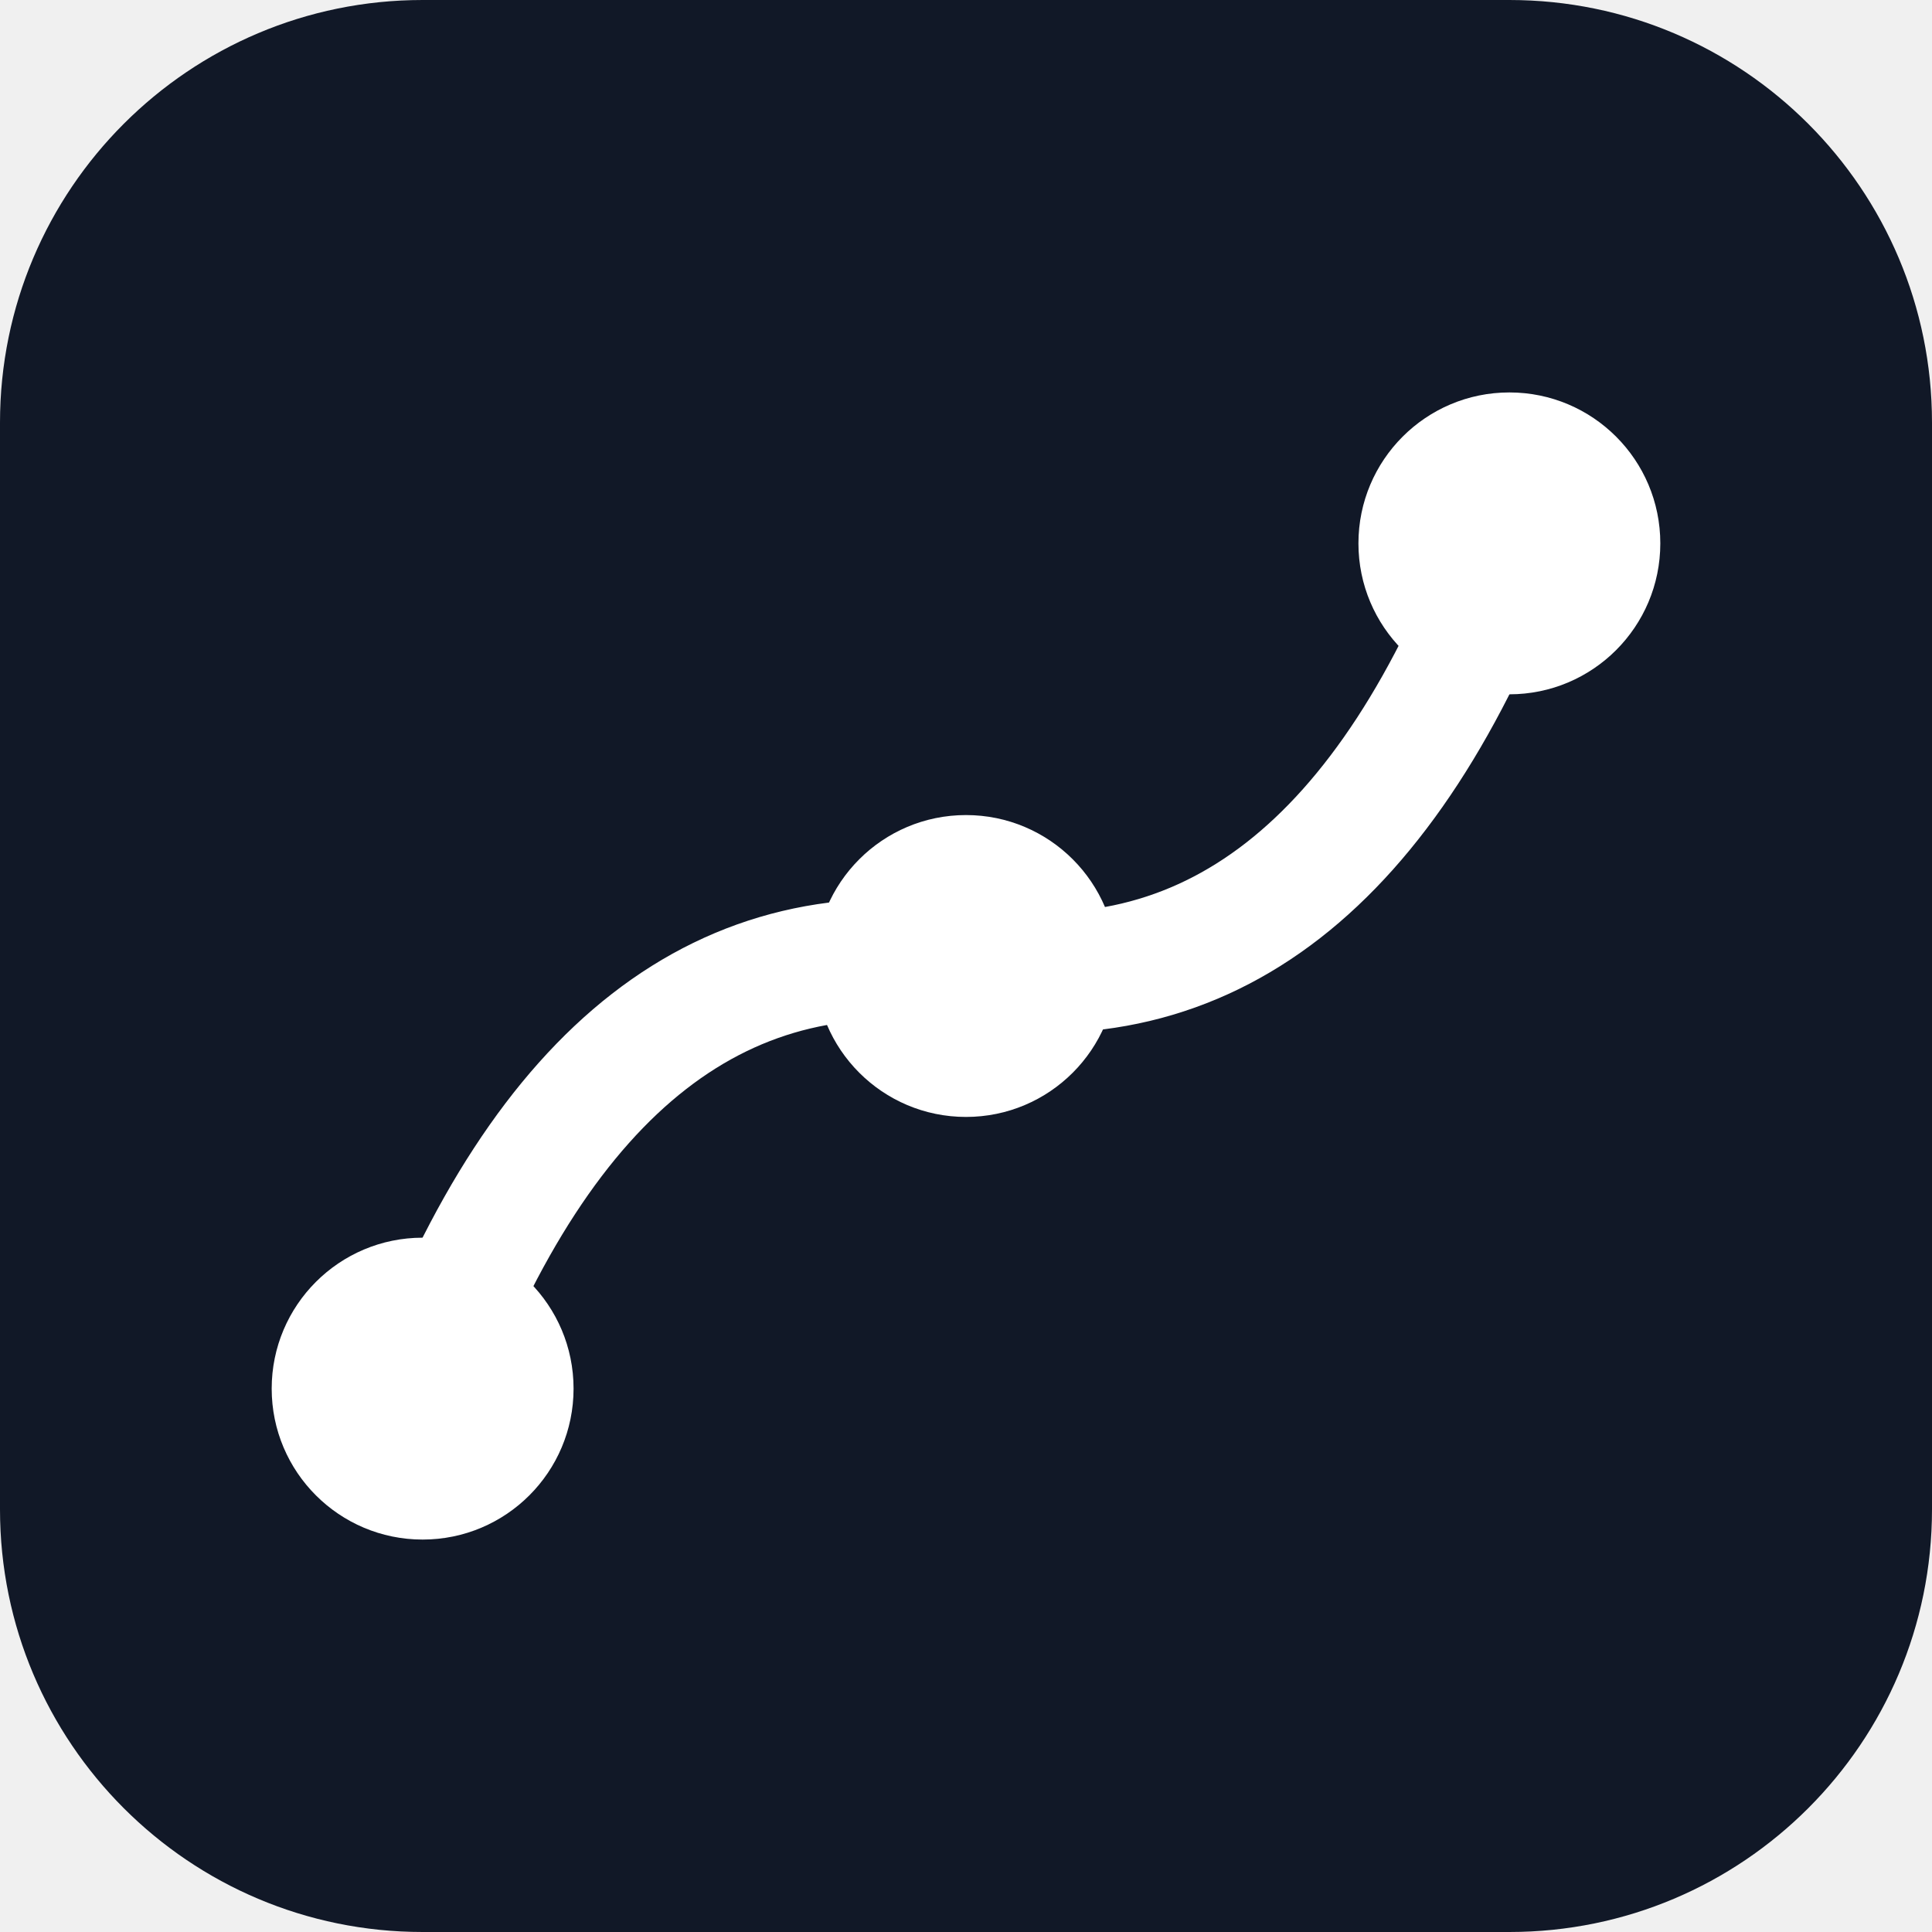
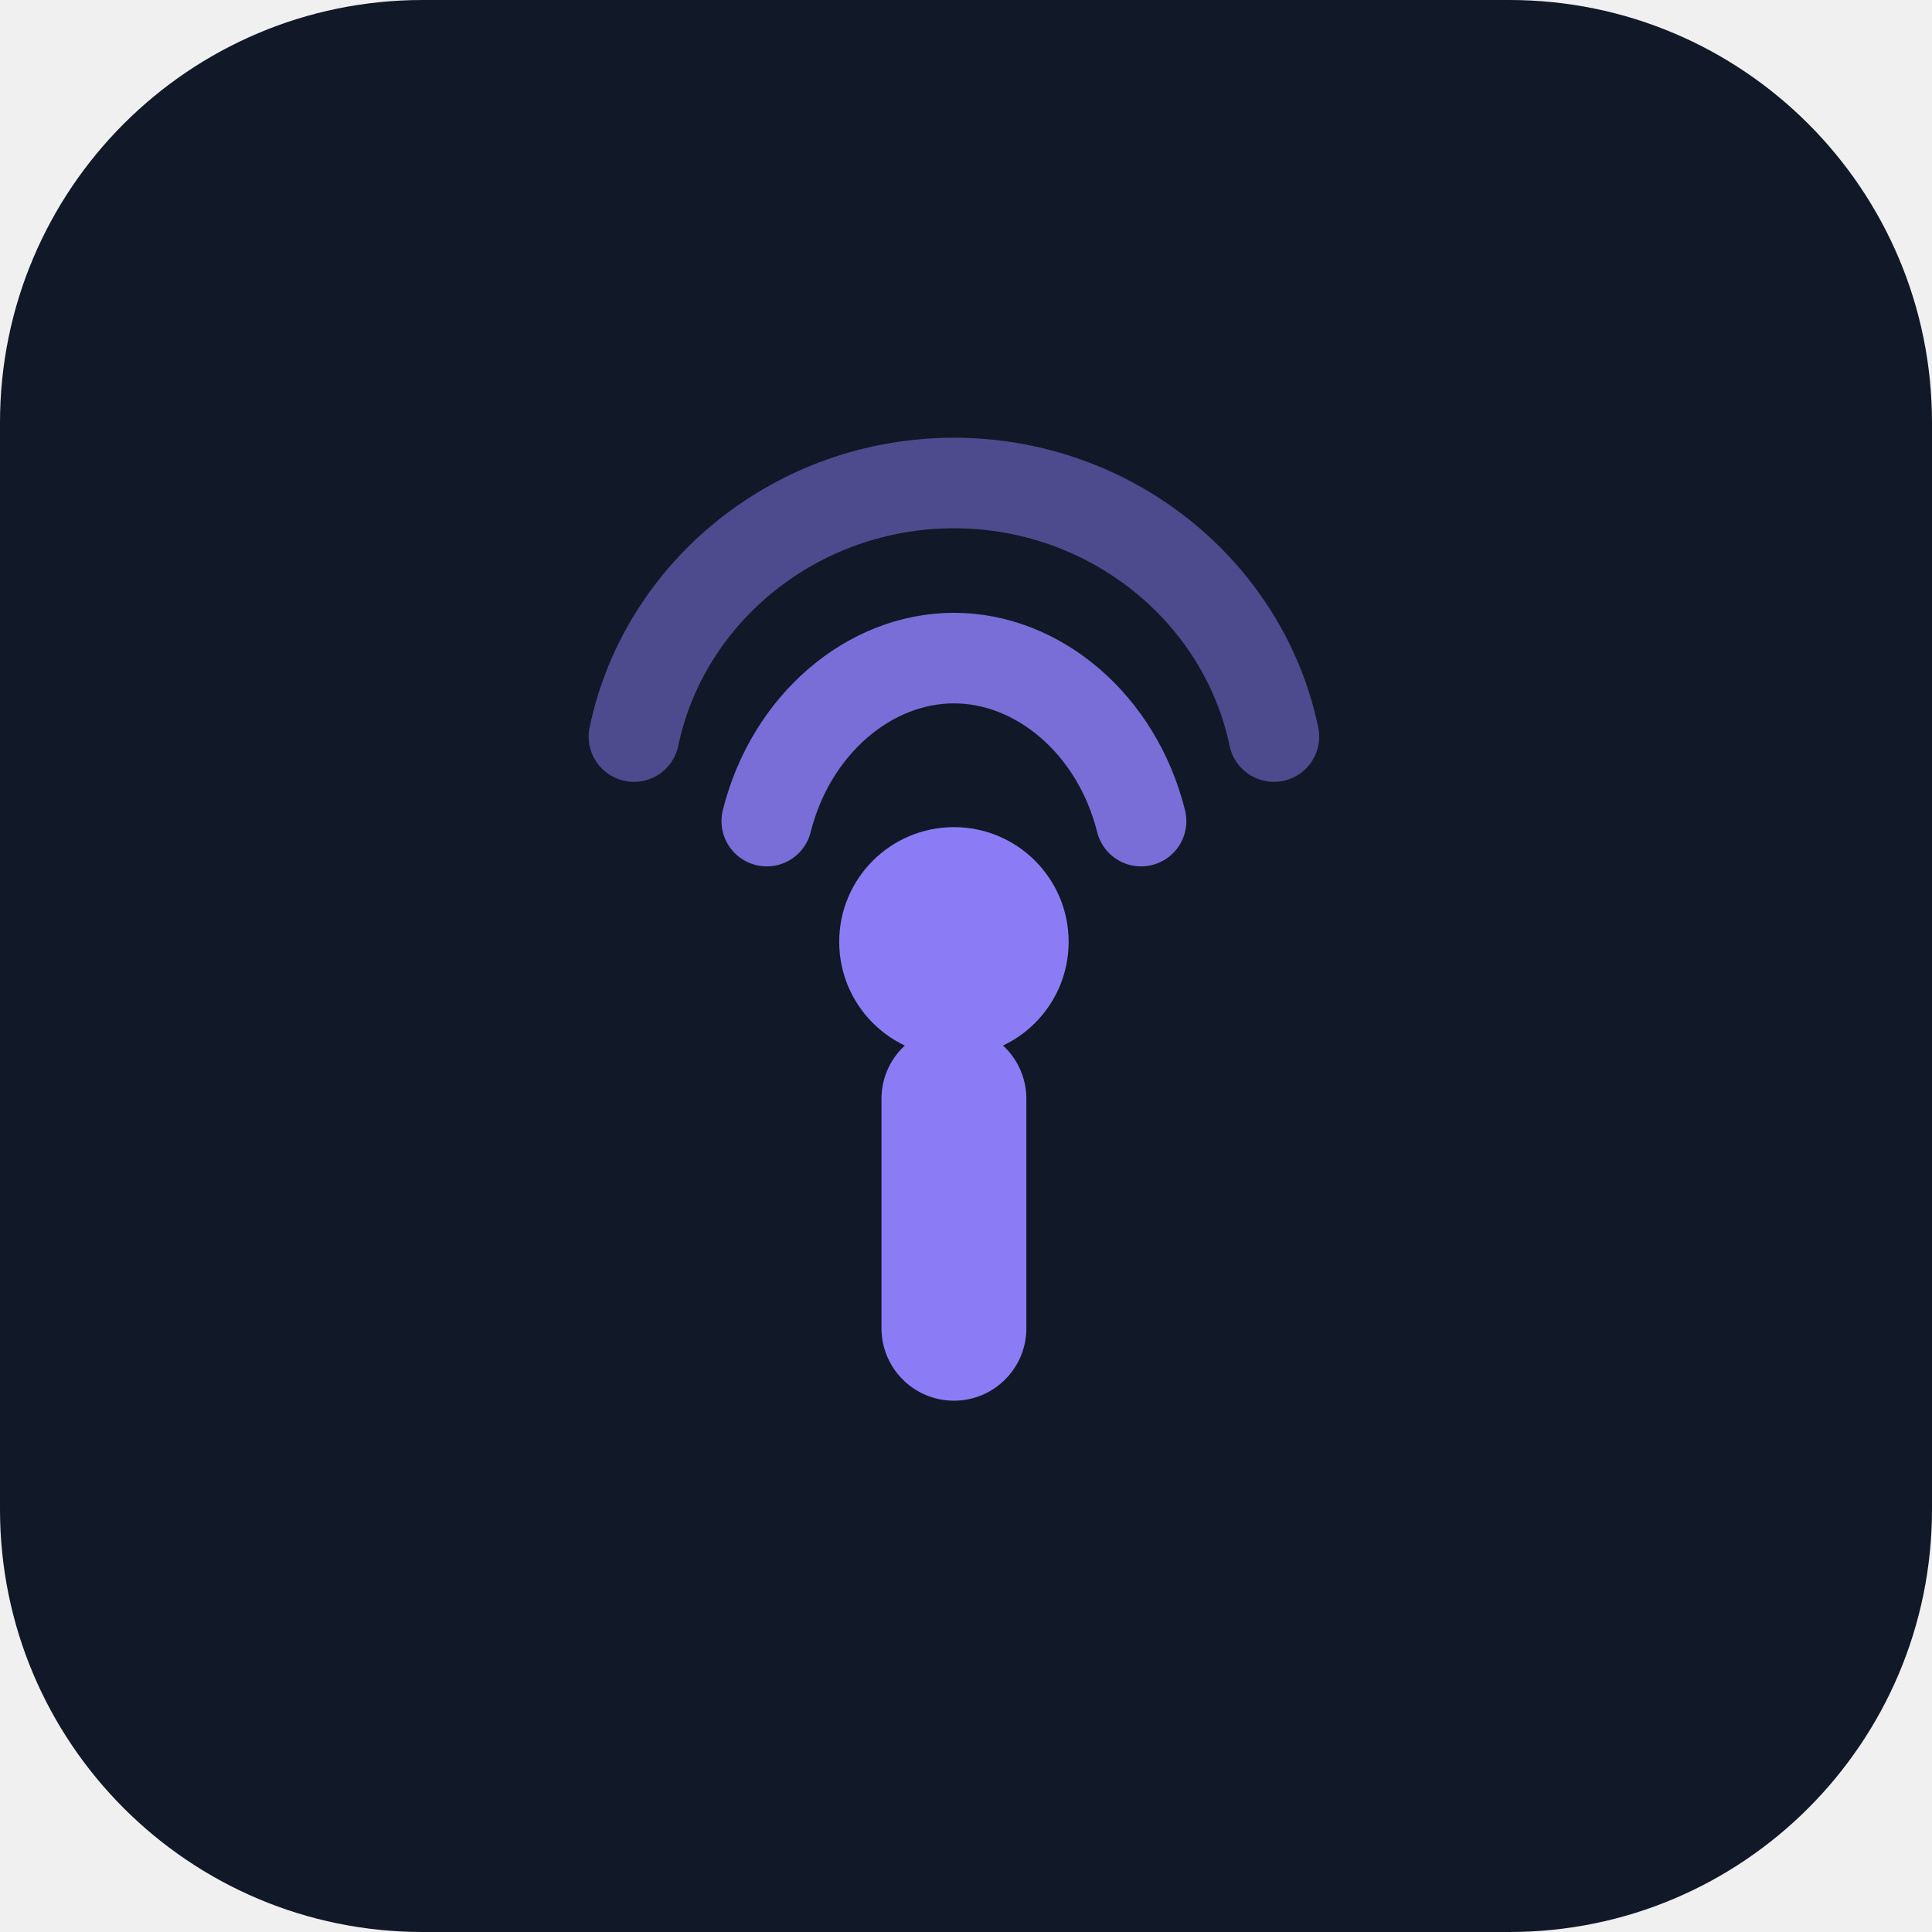
<svg xmlns="http://www.w3.org/2000/svg" viewBox="0 0 64 64">
  <rect width="64" height="64" rx="14" fill="#111827" />
-   <path d="M14 46 Q20 30 32 32 Q44 34 50 18" fill="none" stroke="#ffffff" stroke-width="4" stroke-linecap="round" />
-   <circle cx="14" cy="46" r="5" fill="#ffffff" />
-   <circle cx="32" cy="32" r="5" fill="#ffffff" />
-   <circle cx="50" cy="18" r="5" fill="#ffffff" />
+   <g transform="translate(8, 8) scale(2)">
+     <path d="M6.5 8.2C7 5.8 9.2 4 11.8 4s4.8 1.8 5.3 4.2" fill="none" stroke="#8b7cf6" stroke-width="1.5" stroke-linecap="round" opacity="0.5" />
+     <path d="M8.7 9.6c.4-1.6 1.7-2.7 3.1-2.7s2.7 1.1 3.1 2.7" fill="none" stroke="#8b7cf6" stroke-width="1.5" stroke-linecap="round" opacity="0.85" />
+     <circle cx="11.8" cy="11.6" r="1.9" fill="#8b7cf6" />
+     <rect x="10.6" y="13" width="2.4" height="6.2" rx="1.2" fill="#8b7cf6" />
+   </g>
</svg>
